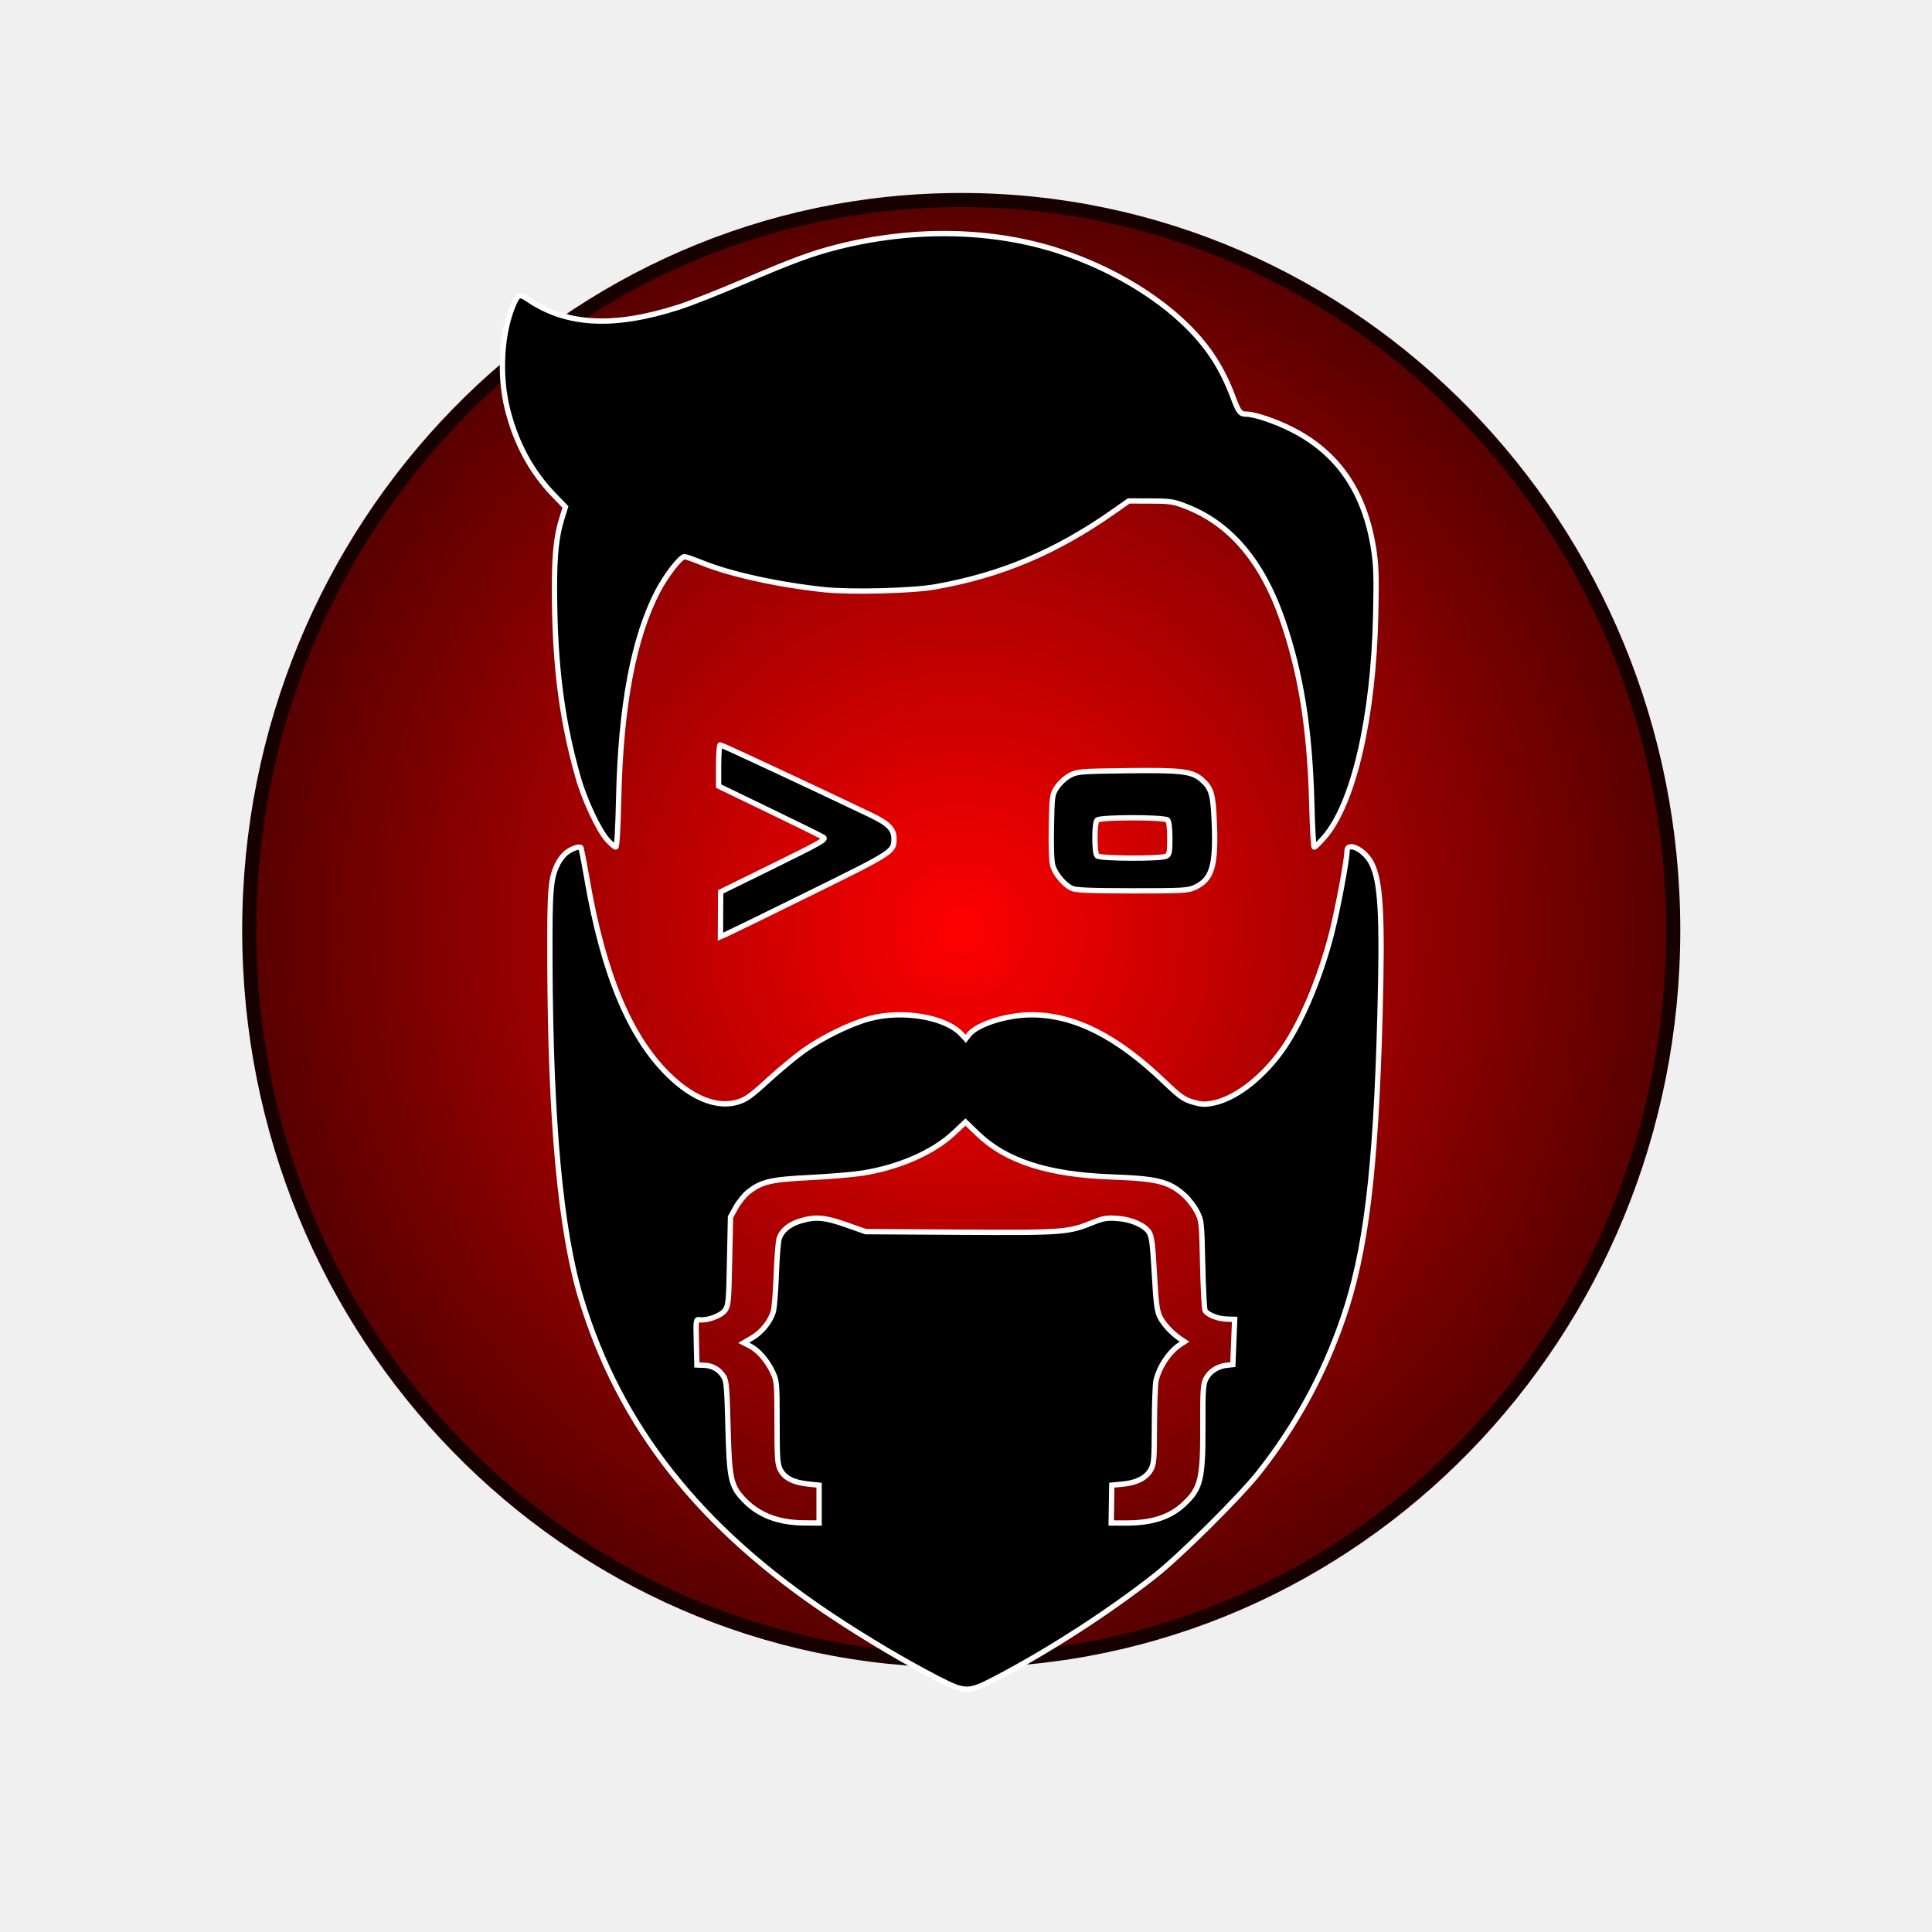
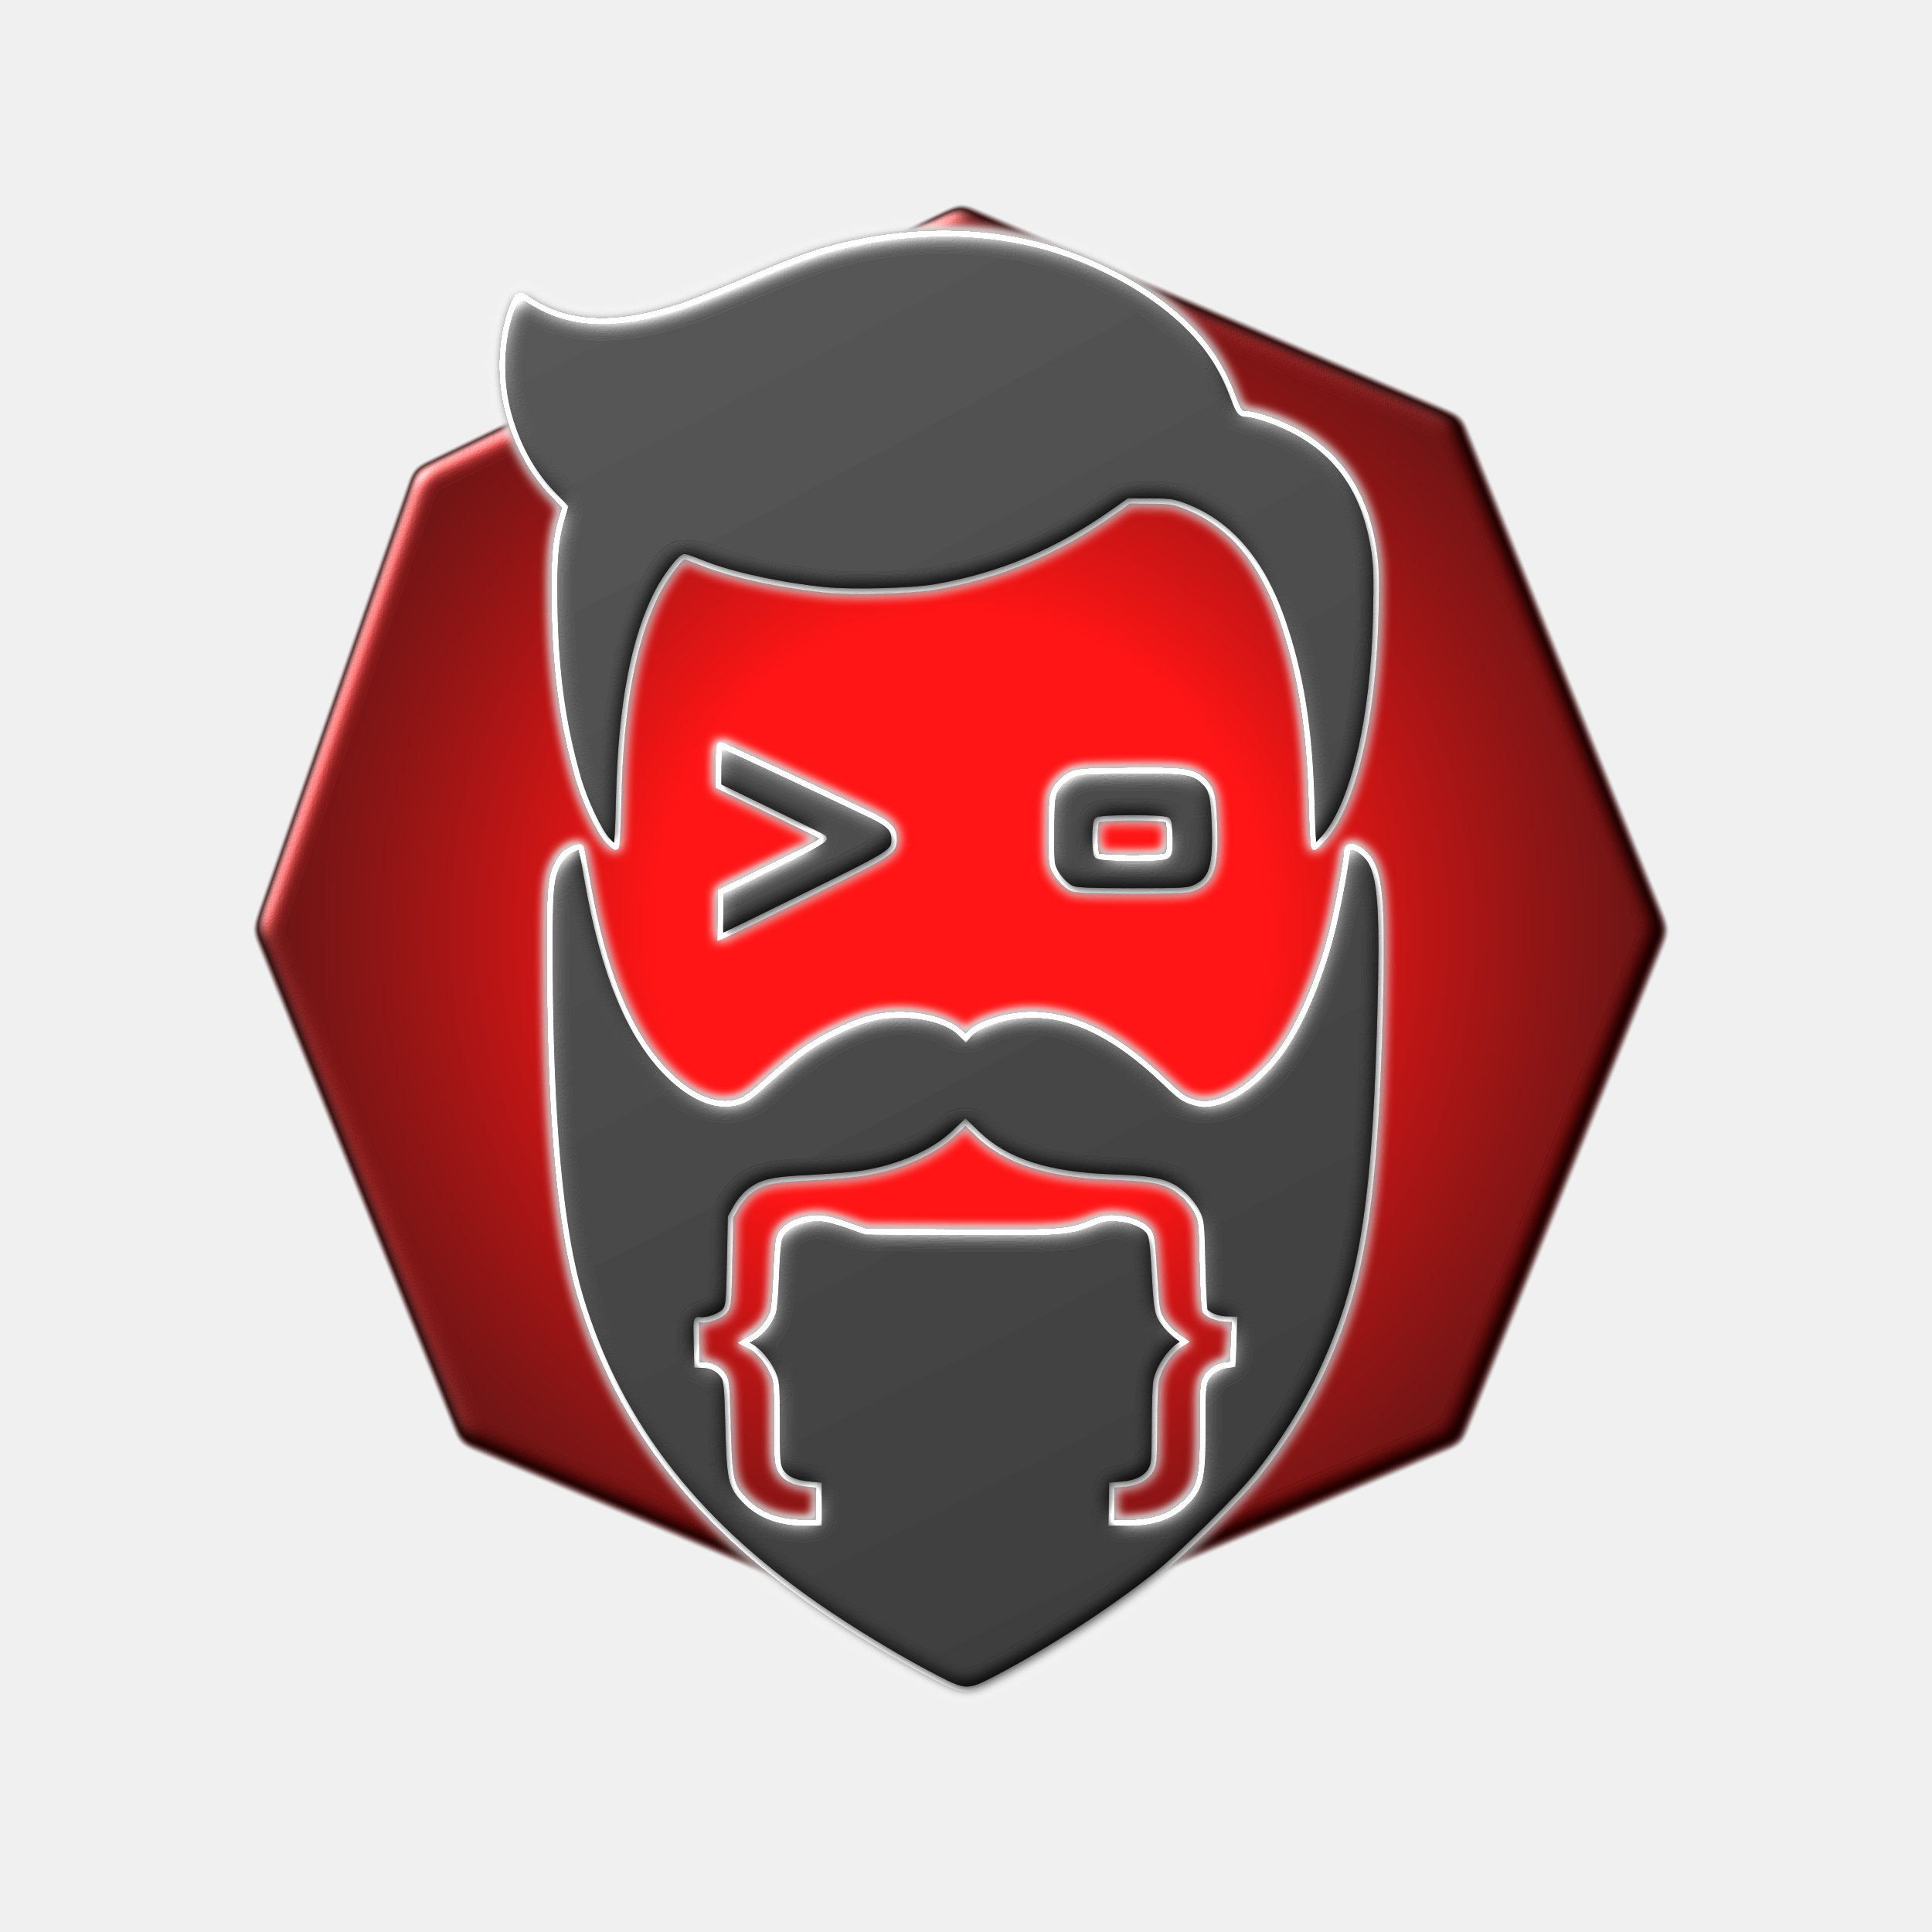
- <svg xmlns="http://www.w3.org/2000/svg" xmlns:xlink="http://www.w3.org/1999/xlink" width="1024" height="1024">
-   <defs>
+ <svg xmlns="http://www.w3.org/2000/svg" xmlns:xlink="http://www.w3.org/1999/xlink" width="1024" height="1024" version="1.1" id="svg2">
+   <defs id="defs2">
    <radialGradient xlink:href="#a" id="b" cx="509.476" cy="493.068" r="377.856" fx="509.476" fy="493.068" gradientTransform="matrix(1 0 0 1.0256 0 -12.627)" gradientUnits="userSpaceOnUse" />
    <linearGradient id="a">
-       <stop offset="0" style="stop-color:red;stop-opacity:1" />
-       <stop offset="1" style="stop-color:#570000;stop-opacity:1" />
+       <stop offset="0" style="stop-color:red;stop-opacity:1" id="stop1" />
+       <stop offset="1" style="stop-color:#570000;stop-opacity:1" id="stop2" />
    </linearGradient>
+     <filter style="color-interpolation-filters:sRGB;" id="filter4" x="-0.044" y="-0.027" width="1.089" height="1.053">
+       <feGaussianBlur stdDeviation="3" result="result10" id="feGaussianBlur2" />
+       <feBlend in2="SourceGraphic" result="result5" mode="multiply" in="result10" id="feBlend2" />
+       <feComposite in2="SourceGraphic" in="result5" result="fbSourceGraphic" operator="over" id="feComposite2" />
+       <feGaussianBlur result="result9" stdDeviation="5" id="feGaussianBlur3" />
+       <feSpecularLighting in="result9" result="result1" lighting-color="rgb(159,159,159)" surfaceScale="1" specularConstant="2.2" specularExponent="45" id="feSpecularLighting3">
+         <fePointLight x="-5000" y="-10000" z="20000" id="fePointLight3" />
+       </feSpecularLighting>
+       <feComposite in2="fbSourceGraphic" in="result1" result="result2" operator="in" id="feComposite3" />
+       <feComposite in="result2" result="result4" operator="arithmetic" k2="2" k3="0.8" in2="fbSourceGraphic" id="feComposite4" />
+       <feBlend in="result4" in2="result4" mode="multiply" id="feBlend4" />
+     </filter>
+     <filter style="color-interpolation-filters:sRGB;" id="filter9" x="-0.037" y="-0.036" width="1.074" height="1.073">
+       <feGaussianBlur stdDeviation="5" result="result1" id="feGaussianBlur4" />
+       <feColorMatrix result="result10" values="1 0 0 0 0 0 1 0 0 0 0 0 1 0 0 0 0 0 5 -4 " id="feColorMatrix4" />
+       <feComposite operator="atop" in="result10" in2="result10" result="result8" id="feComposite5" />
+       <feComposite operator="in" result="fbSourceGraphic" in="result1" in2="result8" id="feComposite6" />
+       <feGaussianBlur result="result0" in="fbSourceGraphic" stdDeviation="5" id="feGaussianBlur6" />
+       <feSpecularLighting specularExponent="55" specularConstant="2.5" surfaceScale="2" lighting-color="rgb(196,196,196)" result="result1" in="result0" id="feSpecularLighting6">
+         <feDistantLight azimuth="225" elevation="60" id="feDistantLight6" />
+       </feSpecularLighting>
+       <feComposite operator="in" result="result2" in="result1" in2="fbSourceGraphic" id="feComposite7" />
+       <feComposite k3="1" k2="1" operator="arithmetic" result="result4" in="fbSourceGraphic" in2="result2" id="feComposite8" />
+       <feComposite operator="in" in="result9" in2="result4" result="result9" id="feComposite9" />
+       <feBlend mode="multiply" in="result9" in2="result9" id="feBlend9" />
+     </filter>
  </defs>
-   <ellipse cx="509.476" cy="493.068" rx="377.374" ry="387.05" style="fill:url(#b);stroke:#160000;stroke-width:7.463;stroke-dasharray:none;stroke-opacity:1" />
-   <path d="M496.81 889.567c-17-8.76-38.102-21.28-56.383-33.453-69.642-46.374-111.915-100.002-132.534-168.133-10.751-35.524-16.096-93.133-16.424-177.027-.157-40.117.275-45.492 4.293-53.403.988-1.946 2.97-4.461 4.402-5.588 2.645-2.08 6.845-3.584 7.68-2.75.252.253 1.732 7.82 3.289 16.819 8.646 49.975 22.498 83.317 42.999 103.502 12.786 12.59 25.823 17.788 36.688 14.63 4.51-1.312 7.085-3.136 16.208-11.485 5.965-5.458 14.395-12.474 18.733-15.59 9.797-7.035 24.816-14.413 34.926-17.154 17.546-4.758 40.364-.946 48.859 8.162l2.311 2.478 1.717-2.183c4.397-5.59 20.182-10.567 33.358-10.518 22.583.085 44.939 11.348 69.885 35.209 8.506 8.136 10.611 9.646 15.382 11.032 4.54 1.32 6.466 1.418 10.793.55 11.276-2.265 24.638-12.205 35.187-26.177 10.488-13.893 21.095-38.394 27.634-63.837 3.164-12.31 8.132-38.86 8.136-43.485.005-5.393 9.333-.846 12.964 6.32 4.915 9.699 5.914 27.584 4.499 80.579-2.202 82.454-7.417 125.297-19.55 160.608-10.269 29.883-24.983 56.867-44.57 81.733-10.069 12.783-41.875 44.349-55.322 54.905-24.424 19.172-56.232 39.704-83.919 54.168-14.865 7.766-16.33 7.77-31.241.088zm-62.677-92.363v-10.029l-6.002-.627c-7.557-.79-12.201-3.172-14.484-7.428-1.58-2.946-1.784-5.81-1.792-25.125-.008-20.863-.108-22.011-2.294-26.705-2.846-6.112-7.606-11.613-12-13.867l-3.36-1.724 4.515-2.646c5.096-2.986 9.755-8.826 11.192-14.026.531-1.924 1.228-10.687 1.547-19.474.32-8.786.989-17.32 1.486-18.963 1.31-4.325 5.43-7.75 11.444-9.511 7.972-2.336 12.714-1.925 24.121 2.09l10.317 3.63 50.323.292c54.799.317 57.053.147 70.454-5.306 5.037-2.05 7.148-2.389 12.493-2.01 7.508.534 14.41 3.516 16.925 7.314 1.407 2.124 1.938 6.257 2.822 21.98.92 16.359 1.402 19.966 3.104 23.238 1.987 3.818 6.372 8.473 10.686 11.342l2.207 1.468-2.402 1.574c-5.676 3.719-11.033 11.725-12.728 19.02-.433 1.863-.814 12.538-.846 23.721-.053 18.605-.225 20.62-2.021 23.722-2.46 4.244-7.584 6.817-14.898 7.48l-5.665.514-.16 10.042-.16 10.042h7.744c13.84 0 23.255-3.02 30.646-9.833 9.046-8.339 10.279-13.347 10.18-41.367-.068-19.068.142-22.335 1.623-25.257 1.96-3.867 6.201-6.632 10.97-7.15l3.317-.36.484-11.995.484-11.995-4.451-.141c-4.515-.143-9.786-2.234-11.221-4.451-.433-.67-1.017-11.674-1.298-24.455-.5-22.773-.56-23.335-3.071-28.14-1.409-2.697-4.319-6.49-6.466-8.43-8.239-7.443-14.247-8.968-38.848-9.857-33.556-1.213-55.779-8.37-70.79-22.801l-6.547-6.294-6.365 5.96c-10.854 10.16-28.937 18.067-48.31 21.122-4.876.769-17.378 1.819-27.781 2.333-20.763 1.026-25.73 2.195-32.664 7.687-2.04 1.615-4.993 5.257-6.564 8.092l-2.855 5.154-.484 23.41c-.452 21.845-.62 23.594-2.515 26.143-2.099 2.824-9.59 5.535-13.46 4.873-1.865-.32-1.926.123-1.64 11.834l.299 12.167 3.841.146c4.409.169 7.863 2.135 10.315 5.873 1.467 2.236 1.792 5.954 2.309 26.37.704 27.845 1.496 31.601 8.162 38.728 7.824 8.364 18.298 12.46 32.144 12.57l7.988.064zm-52.224-312.62.06-11.875 28.168-13.844c24.907-12.241 27.954-13.983 26.324-15.049-1.014-.663-13.934-7.045-28.712-14.182l-26.868-12.976v-10.946c0-6.02.39-10.945.865-10.945.747 0 51.938 23.89 79.498 37.1 9.674 4.637 12.587 7.58 12.587 12.719 0 6.849-.318 7.055-44.35 28.76-22.736 11.21-42.755 20.994-44.485 21.745l-3.147 1.366zm186.306-13.708c-3.935-1.715-8.847-7.48-10.188-11.957-.696-2.323-.977-9.859-.77-20.665.32-16.685.376-17.086 2.99-21.03 1.467-2.216 4.51-5.006 6.777-6.211 3.922-2.088 5.315-2.205 29.953-2.521 29.23-.376 34.868.295 39.951 4.758 5.196 4.562 6.07 7.601 6.693 23.254.896 22.556-1.31 29.74-10.404 33.869-3.612 1.64-6.708 1.808-33.032 1.793-21.85-.013-29.772-.332-31.97-1.29zm49.945-17.081c1.633-.874 1.873-2.09 1.873-9.489 0-5.31-.435-8.921-1.162-9.648-1.636-1.636-35.737-1.636-37.373 0-.724.723-1.162 4.303-1.162 9.488 0 5.186.438 8.766 1.162 9.49 1.488 1.487 33.916 1.628 36.662.159zm-296.049-8.438c-4.651-5.031-12.197-21.01-15.661-33.162-7.943-27.867-11.697-54.403-12.426-87.832-.573-26.29.35-38.46 3.753-49.477l1.908-6.177-6.236-6.46c-11.781-12.203-19.952-27.325-24.457-45.264-4.611-18.36-3.228-41.182 3.406-56.178 2.1-4.748 3.143-5.067 7.303-2.231 20.538 14.003 45.657 15.294 80.323 4.126 5.88-1.895 21.147-7.917 33.928-13.384 26.395-11.29 36.39-14.978 49.792-18.376 40.538-10.275 82.69-9.431 118.243 2.368 26.254 8.713 50.455 22.91 67.176 39.407 11.388 11.233 18.613 22.47 24.491 38.086 2.926 7.774 3.688 8.714 7.061 8.714 4.18 0 15.188 3.71 23.705 7.99 24.613 12.366 38.868 33.081 43.632 63.406 1.353 8.607 1.543 14.716 1.096 35.11-1.195 54.452-11.786 100.084-27.359 117.881-2.446 2.796-4.783 5.084-5.194 5.084-.41 0-1.008-10.348-1.328-22.996-1.003-39.638-5.794-69.522-15.704-97.96-10.604-30.427-27.368-50.23-50.204-59.307-7.3-2.902-8.72-3.133-19.492-3.173l-11.619-.044-7.746 5.452c-30.598 21.536-59.767 33.86-94.886 40.088-12.01 2.13-44.61 2.967-58.576 1.505-24.212-2.535-49.652-8.1-64.626-14.139-4.603-1.856-8.905-3.375-9.559-3.375-2.168 0-9.723 9.707-14.188 18.228-12.803 24.437-19.7 60.923-20.759 109.82-.34 15.705-.93 25.9-1.5 25.9-.517 0-2.45-1.633-4.297-3.63z" style="fill:#000;stroke:#fff;stroke-width:2.816;stroke-dasharray:none;stroke-opacity:1" />
+   <path id="ellipse2" style="fill:url(#b);stroke:#160000;stroke-width:7.463;filter:url(#filter9)" d="M 886.85,493.068 776.32,766.754 509.476,880.118 242.632,766.754 132.102,493.068 218.14,247.037 509.476,106.018 776.32,219.382 Z" />
+   <path d="M496.81 889.567c-17-8.76-38.102-21.28-56.383-33.453-69.642-46.374-111.915-100.002-132.534-168.133-10.751-35.524-16.096-93.133-16.424-177.027-.157-40.117.275-45.492 4.293-53.403.988-1.946 2.97-4.461 4.402-5.588 2.645-2.08 6.845-3.584 7.68-2.75.252.253 1.732 7.82 3.289 16.819 8.646 49.975 22.498 83.317 42.999 103.502 12.786 12.59 25.823 17.788 36.688 14.63 4.51-1.312 7.085-3.136 16.208-11.485 5.965-5.458 14.395-12.474 18.733-15.59 9.797-7.035 24.816-14.413 34.926-17.154 17.546-4.758 40.364-.946 48.859 8.162l2.311 2.478 1.717-2.183c4.397-5.59 20.182-10.567 33.358-10.518 22.583.085 44.939 11.348 69.885 35.209 8.506 8.136 10.611 9.646 15.382 11.032 4.54 1.32 6.466 1.418 10.793.55 11.276-2.265 24.638-12.205 35.187-26.177 10.488-13.893 21.095-38.394 27.634-63.837 3.164-12.31 8.132-38.86 8.136-43.485.005-5.393 9.333-.846 12.964 6.32 4.915 9.699 5.914 27.584 4.499 80.579-2.202 82.454-7.417 125.297-19.55 160.608-10.269 29.883-24.983 56.867-44.57 81.733-10.069 12.783-41.875 44.349-55.322 54.905-24.424 19.172-56.232 39.704-83.919 54.168-14.865 7.766-16.33 7.77-31.241.088zm-62.677-92.363v-10.029l-6.002-.627c-7.557-.79-12.201-3.172-14.484-7.428-1.58-2.946-1.784-5.81-1.792-25.125-.008-20.863-.108-22.011-2.294-26.705-2.846-6.112-7.606-11.613-12-13.867l-3.36-1.724 4.515-2.646c5.096-2.986 9.755-8.826 11.192-14.026.531-1.924 1.228-10.687 1.547-19.474.32-8.786.989-17.32 1.486-18.963 1.31-4.325 5.43-7.75 11.444-9.511 7.972-2.336 12.714-1.925 24.121 2.09l10.317 3.63 50.323.292c54.799.317 57.053.147 70.454-5.306 5.037-2.05 7.148-2.389 12.493-2.01 7.508.534 14.41 3.516 16.925 7.314 1.407 2.124 1.938 6.257 2.822 21.98.92 16.359 1.402 19.966 3.104 23.238 1.987 3.818 6.372 8.473 10.686 11.342l2.207 1.468-2.402 1.574c-5.676 3.719-11.033 11.725-12.728 19.02-.433 1.863-.814 12.538-.846 23.721-.053 18.605-.225 20.62-2.021 23.722-2.46 4.244-7.584 6.817-14.898 7.48l-5.665.514-.16 10.042-.16 10.042h7.744c13.84 0 23.255-3.02 30.646-9.833 9.046-8.339 10.279-13.347 10.18-41.367-.068-19.068.142-22.335 1.623-25.257 1.96-3.867 6.201-6.632 10.97-7.15l3.317-.36.484-11.995.484-11.995-4.451-.141c-4.515-.143-9.786-2.234-11.221-4.451-.433-.67-1.017-11.674-1.298-24.455-.5-22.773-.56-23.335-3.071-28.14-1.409-2.697-4.319-6.49-6.466-8.43-8.239-7.443-14.247-8.968-38.848-9.857-33.556-1.213-55.779-8.37-70.79-22.801l-6.547-6.294-6.365 5.96c-10.854 10.16-28.937 18.067-48.31 21.122-4.876.769-17.378 1.819-27.781 2.333-20.763 1.026-25.73 2.195-32.664 7.687-2.04 1.615-4.993 5.257-6.564 8.092l-2.855 5.154-.484 23.41c-.452 21.845-.62 23.594-2.515 26.143-2.099 2.824-9.59 5.535-13.46 4.873-1.865-.32-1.926.123-1.64 11.834l.299 12.167 3.841.146c4.409.169 7.863 2.135 10.315 5.873 1.467 2.236 1.792 5.954 2.309 26.37.704 27.845 1.496 31.601 8.162 38.728 7.824 8.364 18.298 12.46 32.144 12.57l7.988.064zm-52.224-312.62.06-11.875 28.168-13.844c24.907-12.241 27.954-13.983 26.324-15.049-1.014-.663-13.934-7.045-28.712-14.182l-26.868-12.976v-10.946c0-6.02.39-10.945.865-10.945.747 0 51.938 23.89 79.498 37.1 9.674 4.637 12.587 7.58 12.587 12.719 0 6.849-.318 7.055-44.35 28.76-22.736 11.21-42.755 20.994-44.485 21.745l-3.147 1.366zm186.306-13.708c-3.935-1.715-8.847-7.48-10.188-11.957-.696-2.323-.977-9.859-.77-20.665.32-16.685.376-17.086 2.99-21.03 1.467-2.216 4.51-5.006 6.777-6.211 3.922-2.088 5.315-2.205 29.953-2.521 29.23-.376 34.868.295 39.951 4.758 5.196 4.562 6.07 7.601 6.693 23.254.896 22.556-1.31 29.74-10.404 33.869-3.612 1.64-6.708 1.808-33.032 1.793-21.85-.013-29.772-.332-31.97-1.29zm49.945-17.081c1.633-.874 1.873-2.09 1.873-9.489 0-5.31-.435-8.921-1.162-9.648-1.636-1.636-35.737-1.636-37.373 0-.724.723-1.162 4.303-1.162 9.488 0 5.186.438 8.766 1.162 9.49 1.488 1.487 33.916 1.628 36.662.159zm-296.049-8.438c-4.651-5.031-12.197-21.01-15.661-33.162-7.943-27.867-11.697-54.403-12.426-87.832-.573-26.29.35-38.46 3.753-49.477l1.908-6.177-6.236-6.46c-11.781-12.203-19.952-27.325-24.457-45.264-4.611-18.36-3.228-41.182 3.406-56.178 2.1-4.748 3.143-5.067 7.303-2.231 20.538 14.003 45.657 15.294 80.323 4.126 5.88-1.895 21.147-7.917 33.928-13.384 26.395-11.29 36.39-14.978 49.792-18.376 40.538-10.275 82.69-9.431 118.243 2.368 26.254 8.713 50.455 22.91 67.176 39.407 11.388 11.233 18.613 22.47 24.491 38.086 2.926 7.774 3.688 8.714 7.061 8.714 4.18 0 15.188 3.71 23.705 7.99 24.613 12.366 38.868 33.081 43.632 63.406 1.353 8.607 1.543 14.716 1.096 35.11-1.195 54.452-11.786 100.084-27.359 117.881-2.446 2.796-4.783 5.084-5.194 5.084-.41 0-1.008-10.348-1.328-22.996-1.003-39.638-5.794-69.522-15.704-97.96-10.604-30.427-27.368-50.23-50.204-59.307-7.3-2.902-8.72-3.133-19.492-3.173l-11.619-.044-7.746 5.452c-30.598 21.536-59.767 33.86-94.886 40.088-12.01 2.13-44.61 2.967-58.576 1.505-24.212-2.535-49.652-8.1-64.626-14.139-4.603-1.856-8.905-3.375-9.559-3.375-2.168 0-9.723 9.707-14.188 18.228-12.803 24.437-19.7 60.923-20.759 109.82-.34 15.705-.93 25.9-1.5 25.9-.517 0-2.45-1.633-4.297-3.63z" style="fill:#000;stroke:#fff;stroke-width:2.816;stroke-dasharray:none;stroke-opacity:1;filter:url(#filter4)" id="path2" />
</svg>
